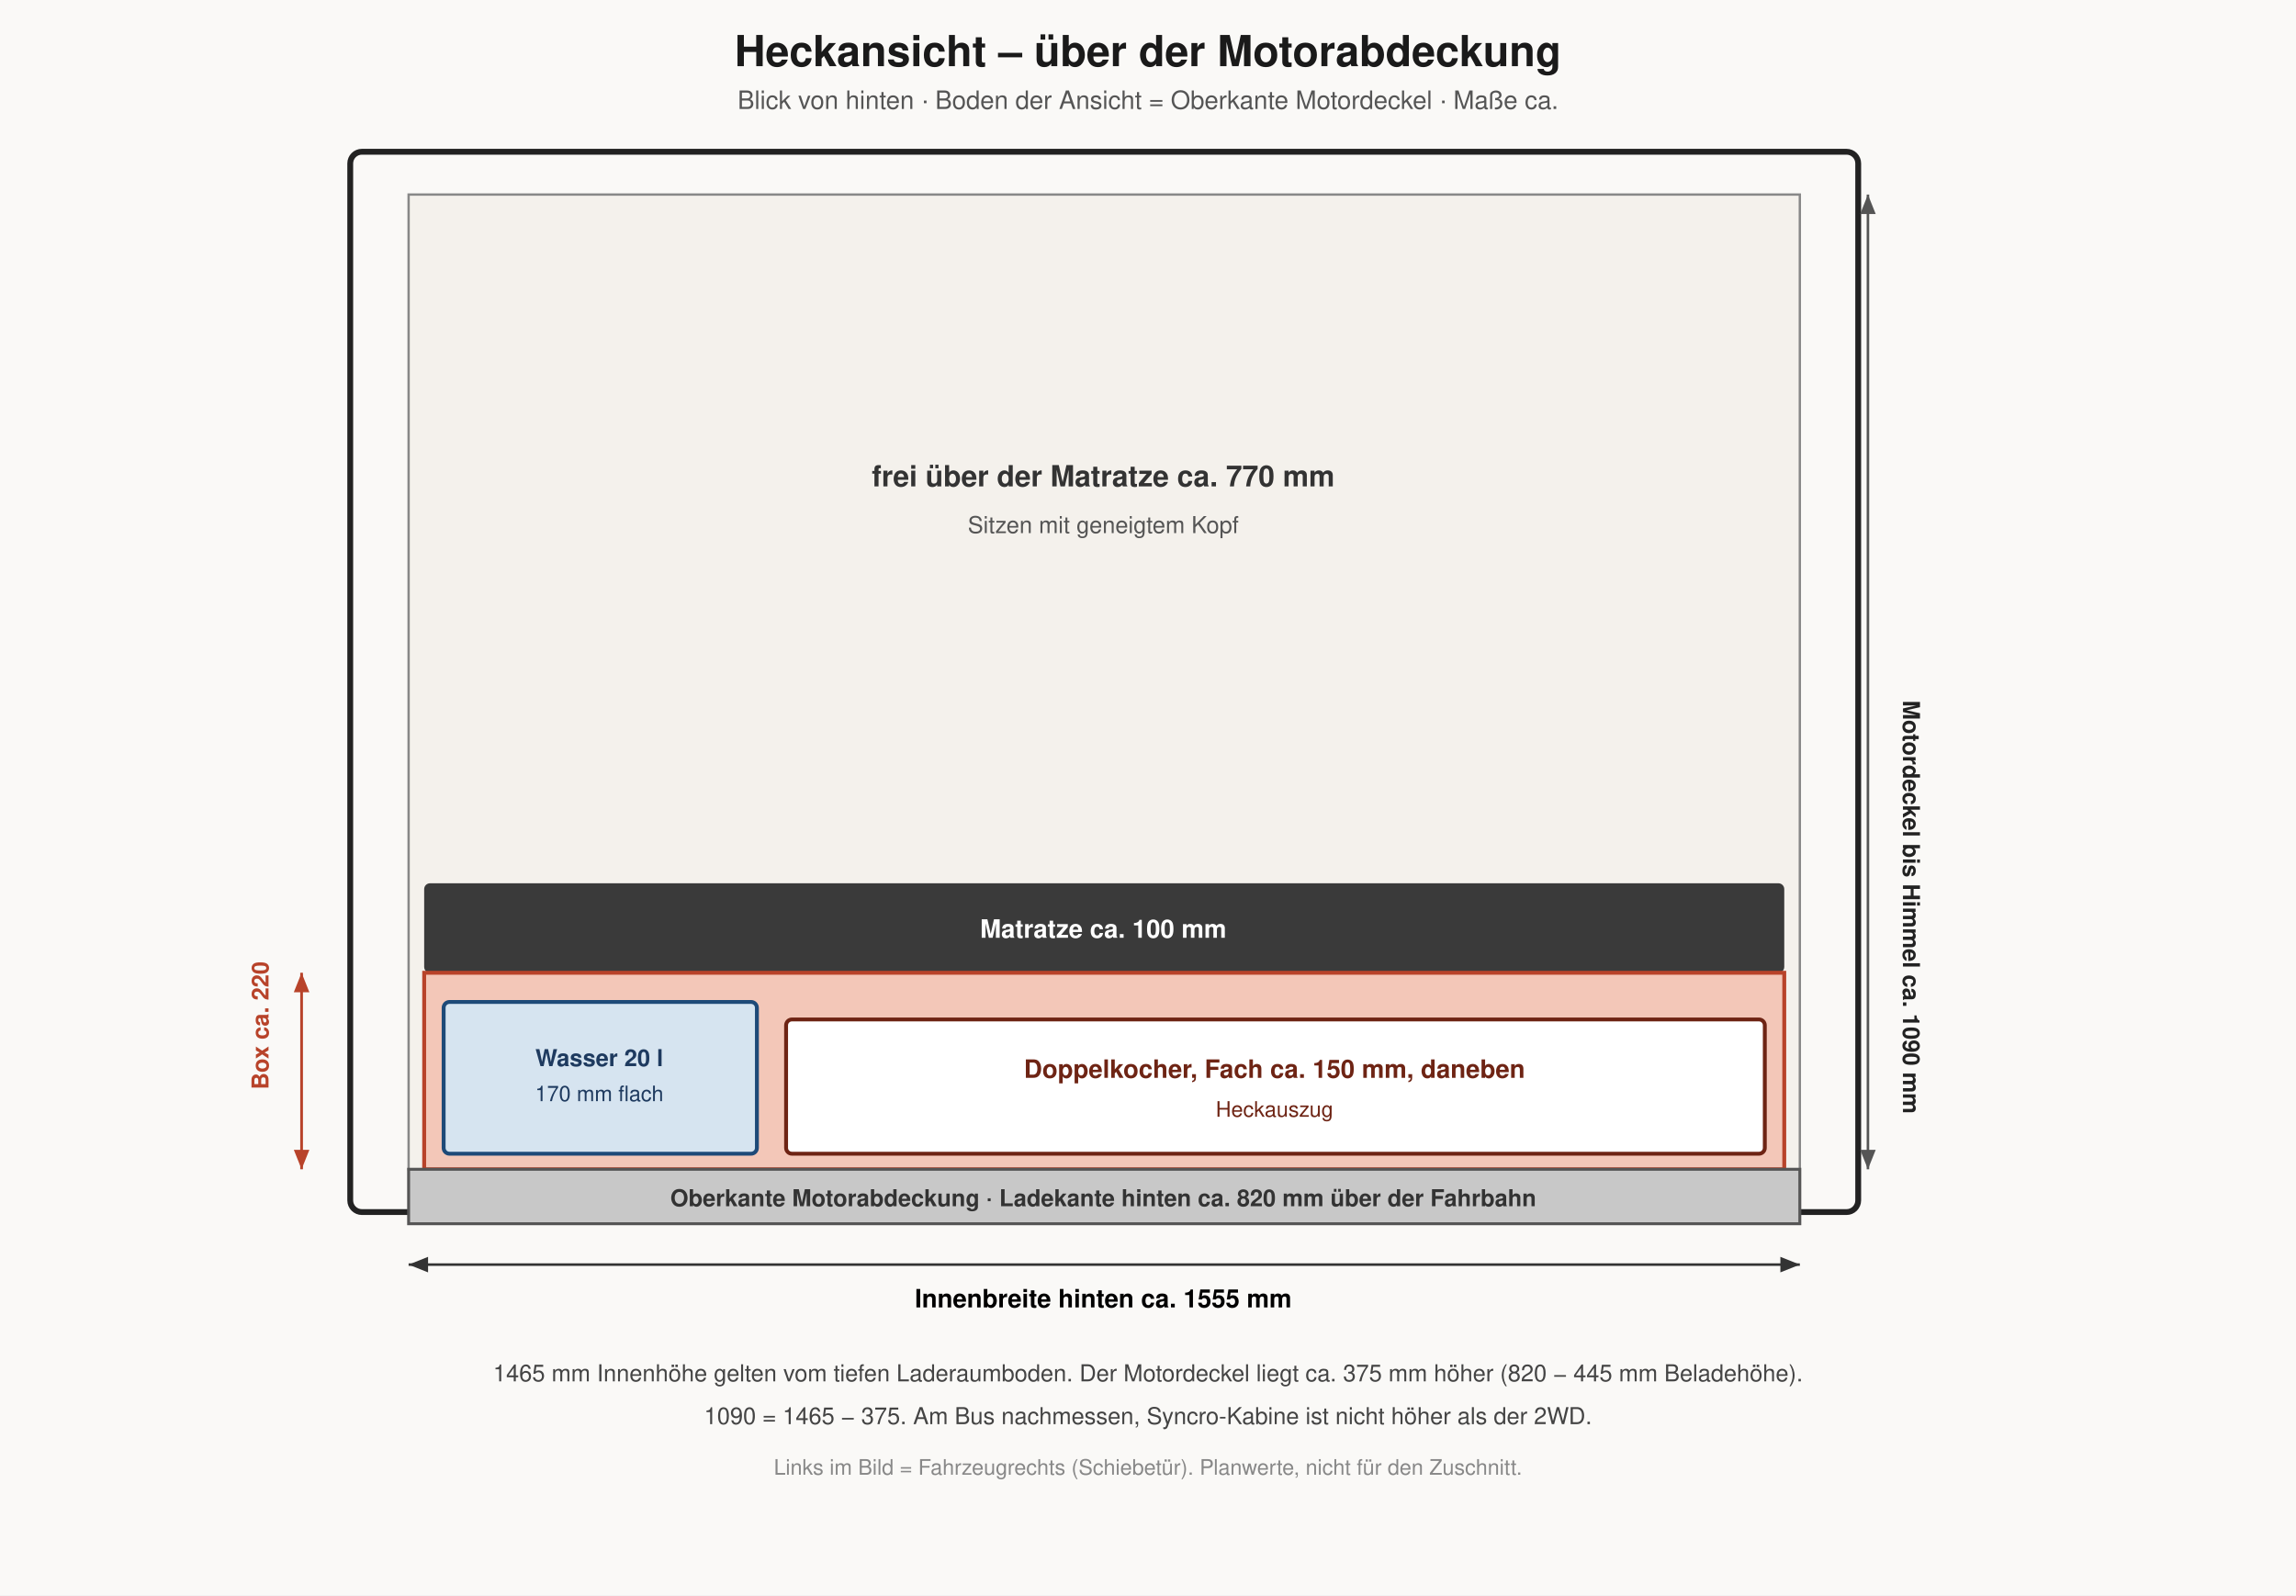
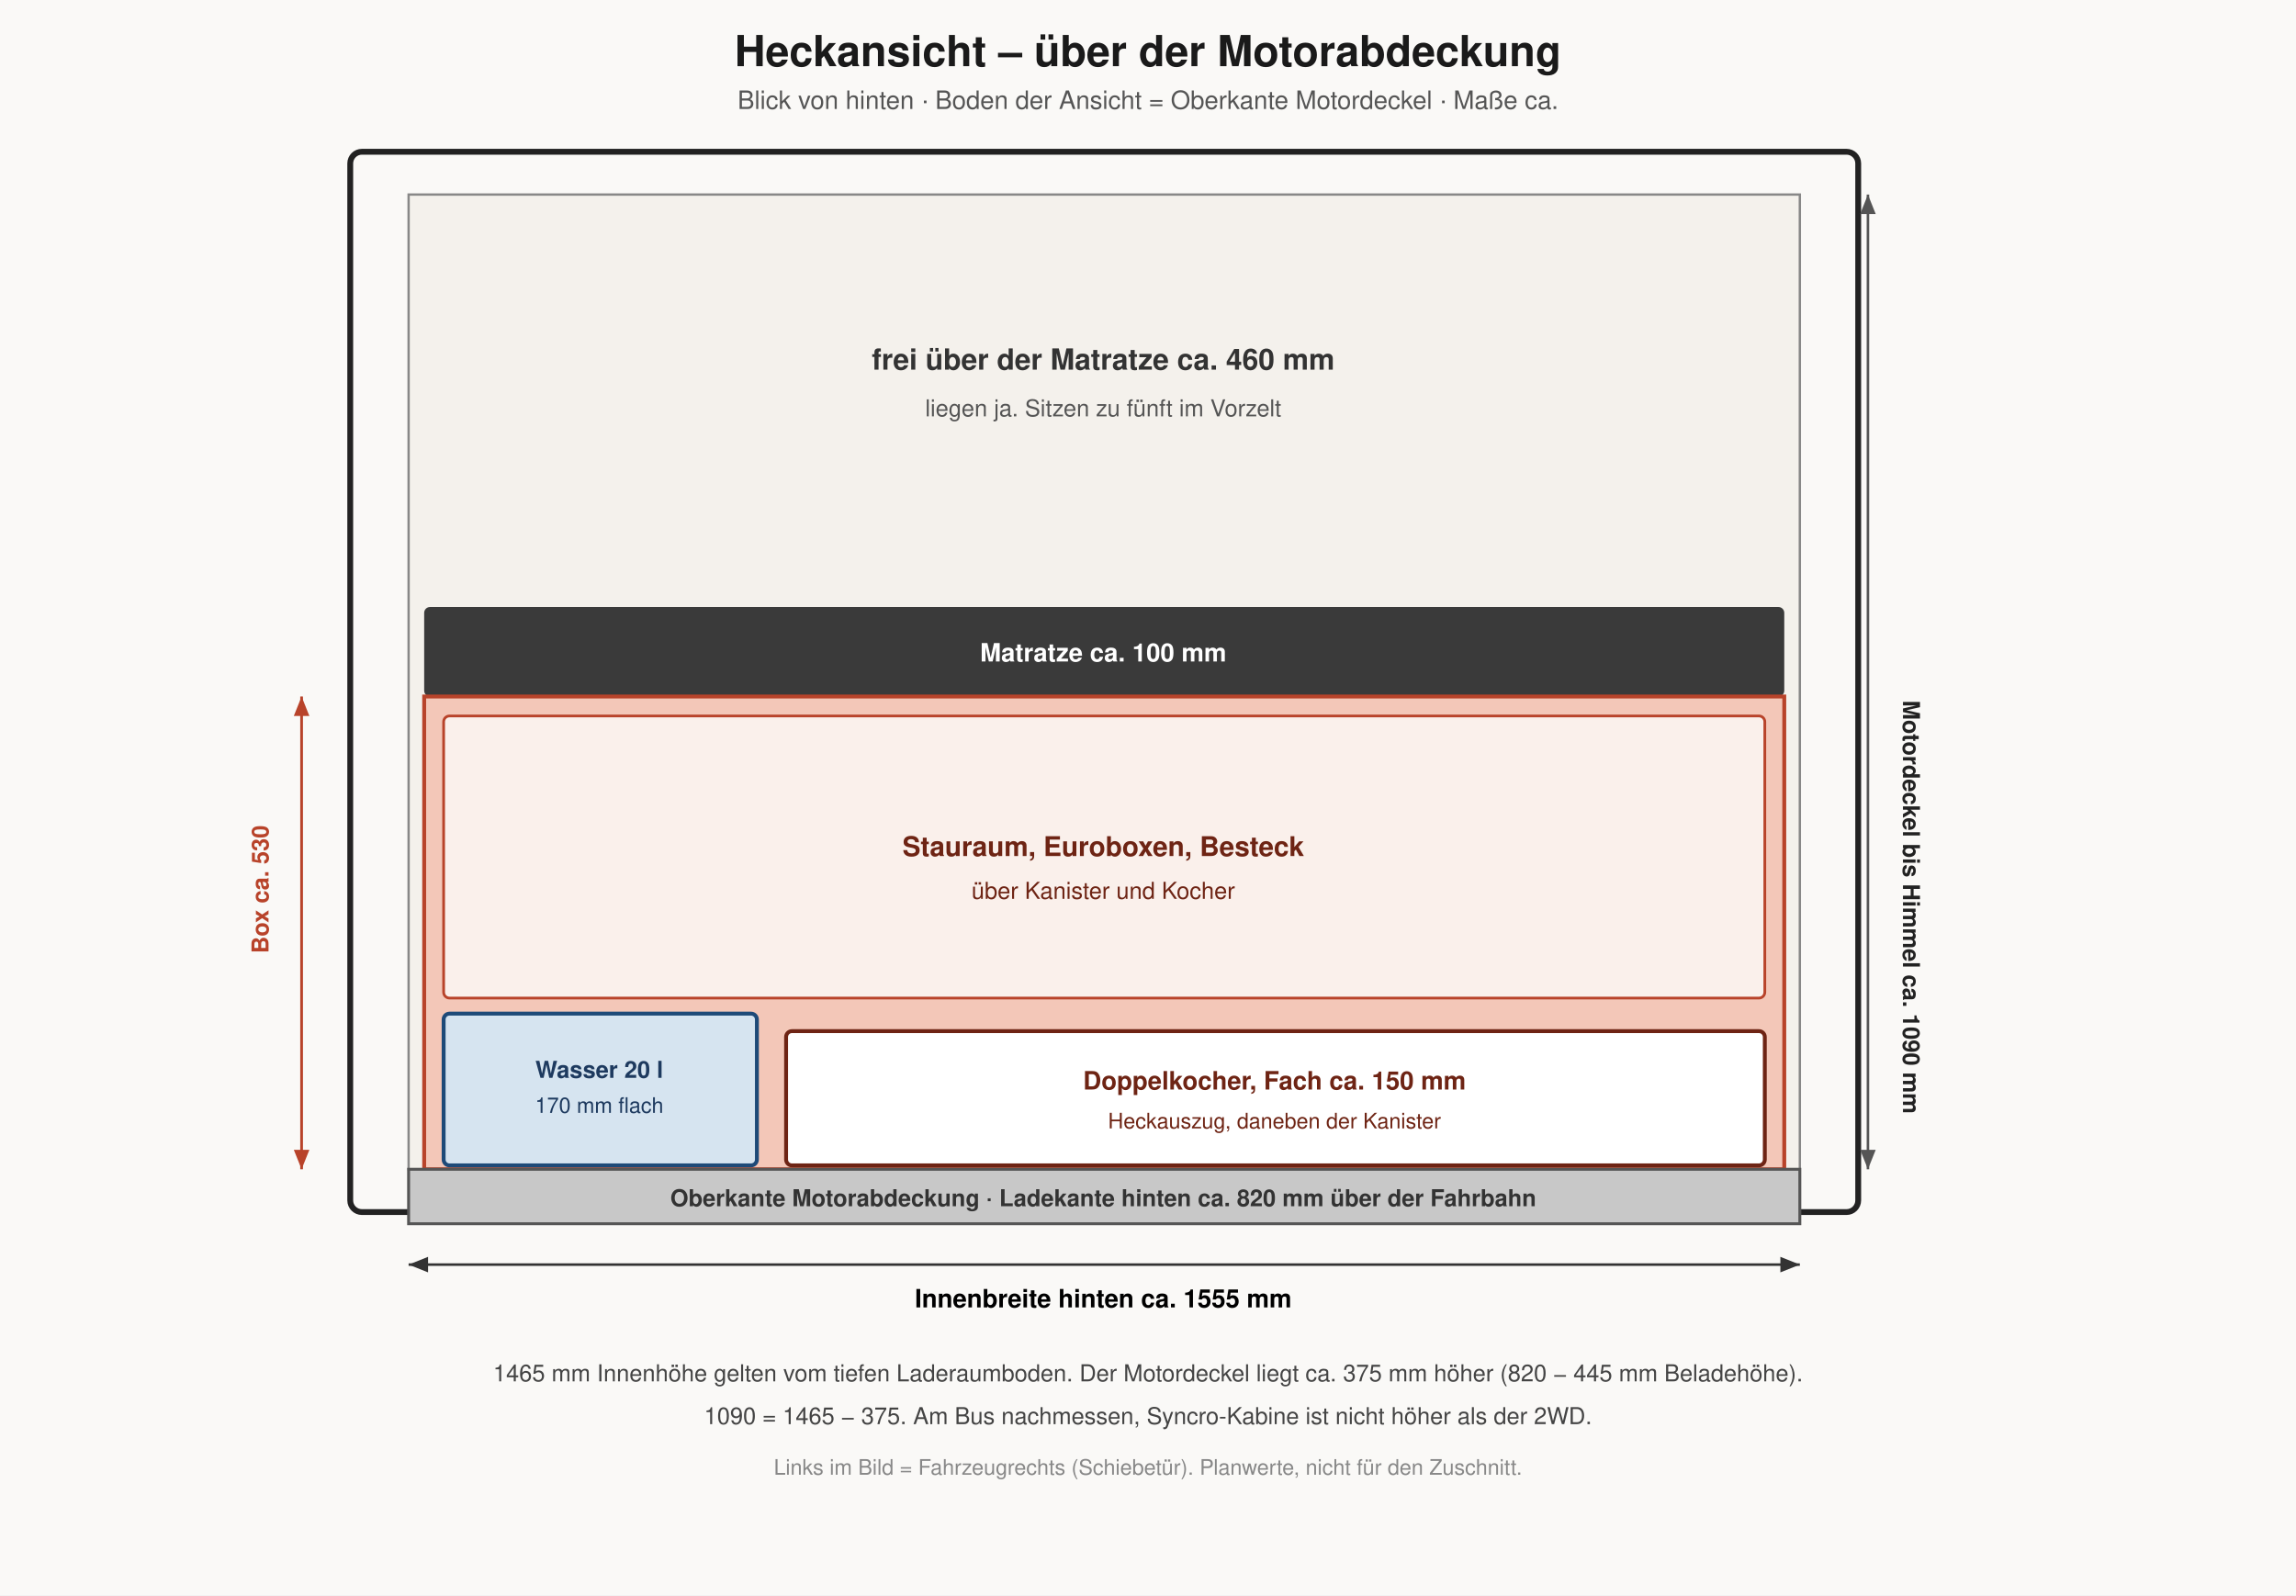
<svg xmlns="http://www.w3.org/2000/svg" viewBox="0 0 1180 820" font-family="Helvetica, Arial, sans-serif">
  <rect width="1180" height="820" fill="#faf9f7" />
  <text x="590" y="34" text-anchor="middle" font-size="22" font-weight="700" fill="#1a1a1a">Heckansicht – über der Motorabdeckung</text>
  <text x="590" y="56" text-anchor="middle" font-size="13" fill="#555">Blick von hinten · Boden der Ansicht = Oberkante Motordeckel · Maße ca.</text>
  <rect x="180" y="78" width="775" height="545" rx="6" fill="none" stroke="#222" stroke-width="3" />
  <rect x="210" y="100" width="715" height="501" fill="#f4f1ec" stroke="#888" stroke-width="1.2" />
-   <text x="567" y="250" text-anchor="middle" font-size="15" font-weight="700" fill="#333">frei über der Matratze ca. 770 mm</text>
-   <text x="567" y="274" text-anchor="middle" font-size="12" fill="#555">Sitzen mit geneigtem Kopf</text>
-   <rect x="218" y="454" width="699" height="46" rx="3" fill="#3a3a3a" />
-   <text x="567" y="482" text-anchor="middle" font-size="13" font-weight="700" fill="#fff">Matratze ca. 100 mm</text>
-   <rect x="218" y="500" width="699" height="101" fill="#f3c7b8" stroke="#b8432a" stroke-width="2" />
-   <rect x="228" y="515" width="161" height="78" rx="3" fill="#d6e4f0" stroke="#1e4a78" stroke-width="2" />
-   <text x="308" y="548" text-anchor="middle" font-size="12" font-weight="700" fill="#1e3a5f">Wasser 20 l</text>
-   <text x="308" y="566" text-anchor="middle" font-size="11" fill="#1e3a5f">170 mm flach</text>
-   <rect x="404" y="524" width="503" height="69" rx="3" fill="#fff" stroke="#6e2414" stroke-width="2" />
-   <text x="655" y="554" text-anchor="middle" font-size="13" font-weight="700" fill="#6e2414">Doppelkocher, Fach ca. 150 mm, daneben</text>
-   <text x="655" y="574" text-anchor="middle" font-size="11" fill="#6e2414">Heckauszug</text>
+   <text x="567" y="190" text-anchor="middle" font-size="15" font-weight="700" fill="#333">frei über der Matratze ca. 460 mm</text>
+   <text x="567" y="214" text-anchor="middle" font-size="12" fill="#555">liegen ja. Sitzen zu fünft im Vorzelt</text>
+   <rect x="218" y="312" width="699" height="46" rx="3" fill="#3a3a3a" />
+   <text x="567" y="340" text-anchor="middle" font-size="13" font-weight="700" fill="#fff">Matratze ca. 100 mm</text>
+   <rect x="218" y="358" width="699" height="243" fill="#f3c7b8" stroke="#b8432a" stroke-width="2" />
+   <rect x="228" y="368" width="679" height="145" rx="3" fill="#faf0eb" stroke="#b8432a" stroke-width="1.4" />
+   <text x="567" y="440" text-anchor="middle" font-size="14" font-weight="700" fill="#6e2414">Stauraum, Euroboxen, Besteck</text>
+   <text x="567" y="462" text-anchor="middle" font-size="12" fill="#6e2414">über Kanister und Kocher</text>
+   <rect x="228" y="521" width="161" height="78" rx="3" fill="#d6e4f0" stroke="#1e4a78" stroke-width="2" />
+   <text x="308" y="554" text-anchor="middle" font-size="12" font-weight="700" fill="#1e3a5f">Wasser 20 l</text>
+   <text x="308" y="572" text-anchor="middle" font-size="11" fill="#1e3a5f">170 mm flach</text>
+   <rect x="404" y="530" width="503" height="69" rx="3" fill="#fff" stroke="#6e2414" stroke-width="2" />
+   <text x="655" y="560" text-anchor="middle" font-size="13" font-weight="700" fill="#6e2414">Doppelkocher, Fach ca. 150 mm</text>
+   <text x="655" y="580" text-anchor="middle" font-size="11" fill="#6e2414">Heckauszug, daneben der Kanister</text>
  <line x1="210" y1="650" x2="925" y2="650" stroke="#333" stroke-width="1.3" />
  <polygon points="210,650 220,646 220,654" fill="#333" />
  <polygon points="925,650 915,646 915,654" fill="#333" />
  <text x="567" y="672" text-anchor="middle" font-size="13" font-weight="700">Innenbreite hinten ca. 1555 mm</text>
-   <line x1="155" y1="500" x2="155" y2="601" stroke="#b8432a" stroke-width="1.4" />
-   <polygon points="155,500 151,510 159,510" fill="#b8432a" />
+   <line x1="155" y1="358" x2="155" y2="601" stroke="#b8432a" stroke-width="1.4" />
+   <polygon points="155,358 151,368 159,368" fill="#b8432a" />
  <polygon points="155,601 151,591 159,591" fill="#b8432a" />
-   <text x="138" y="560" transform="rotate(-90 138 560)" font-size="12" font-weight="700" fill="#b8432a">Box ca. 220</text>
+   <text x="138" y="490" transform="rotate(-90 138 490)" font-size="12" font-weight="700" fill="#b8432a">Box ca. 530</text>
  <line x1="960" y1="100" x2="960" y2="601" stroke="#555" stroke-width="1.3" />
  <polygon points="960,100 956,110 964,110" fill="#555" />
  <polygon points="960,601 956,591 964,591" fill="#555" />
  <text x="978" y="360" transform="rotate(90 978 360)" font-size="12" font-weight="700" fill="#222">Motordeckel bis Himmel ca. 1090 mm</text>
  <rect x="210" y="601" width="715" height="28" fill="#c8c8c8" stroke="#555" stroke-width="1.5" />
  <text x="567" y="620" text-anchor="middle" font-size="12" font-weight="700" fill="#333">Oberkante Motorabdeckung · Ladekante hinten ca. 820 mm über der Fahrbahn</text>
  <text x="590" y="710" text-anchor="middle" font-size="12" fill="#444">1465 mm Innenhöhe gelten vom tiefen Laderaumboden. Der Motordeckel liegt ca. 375 mm höher (820 − 445 mm Beladehöhe).</text>
  <text x="590" y="732" text-anchor="middle" font-size="12" fill="#444">1090 = 1465 − 375. Am Bus nachmessen, Syncro-Kabine ist nicht höher als der 2WD.</text>
  <text x="590" y="758" text-anchor="middle" font-size="11" fill="#888">Links im Bild = Fahrzeugrechts (Schiebetür). Planwerte, nicht für den Zuschnitt.</text>
</svg>
